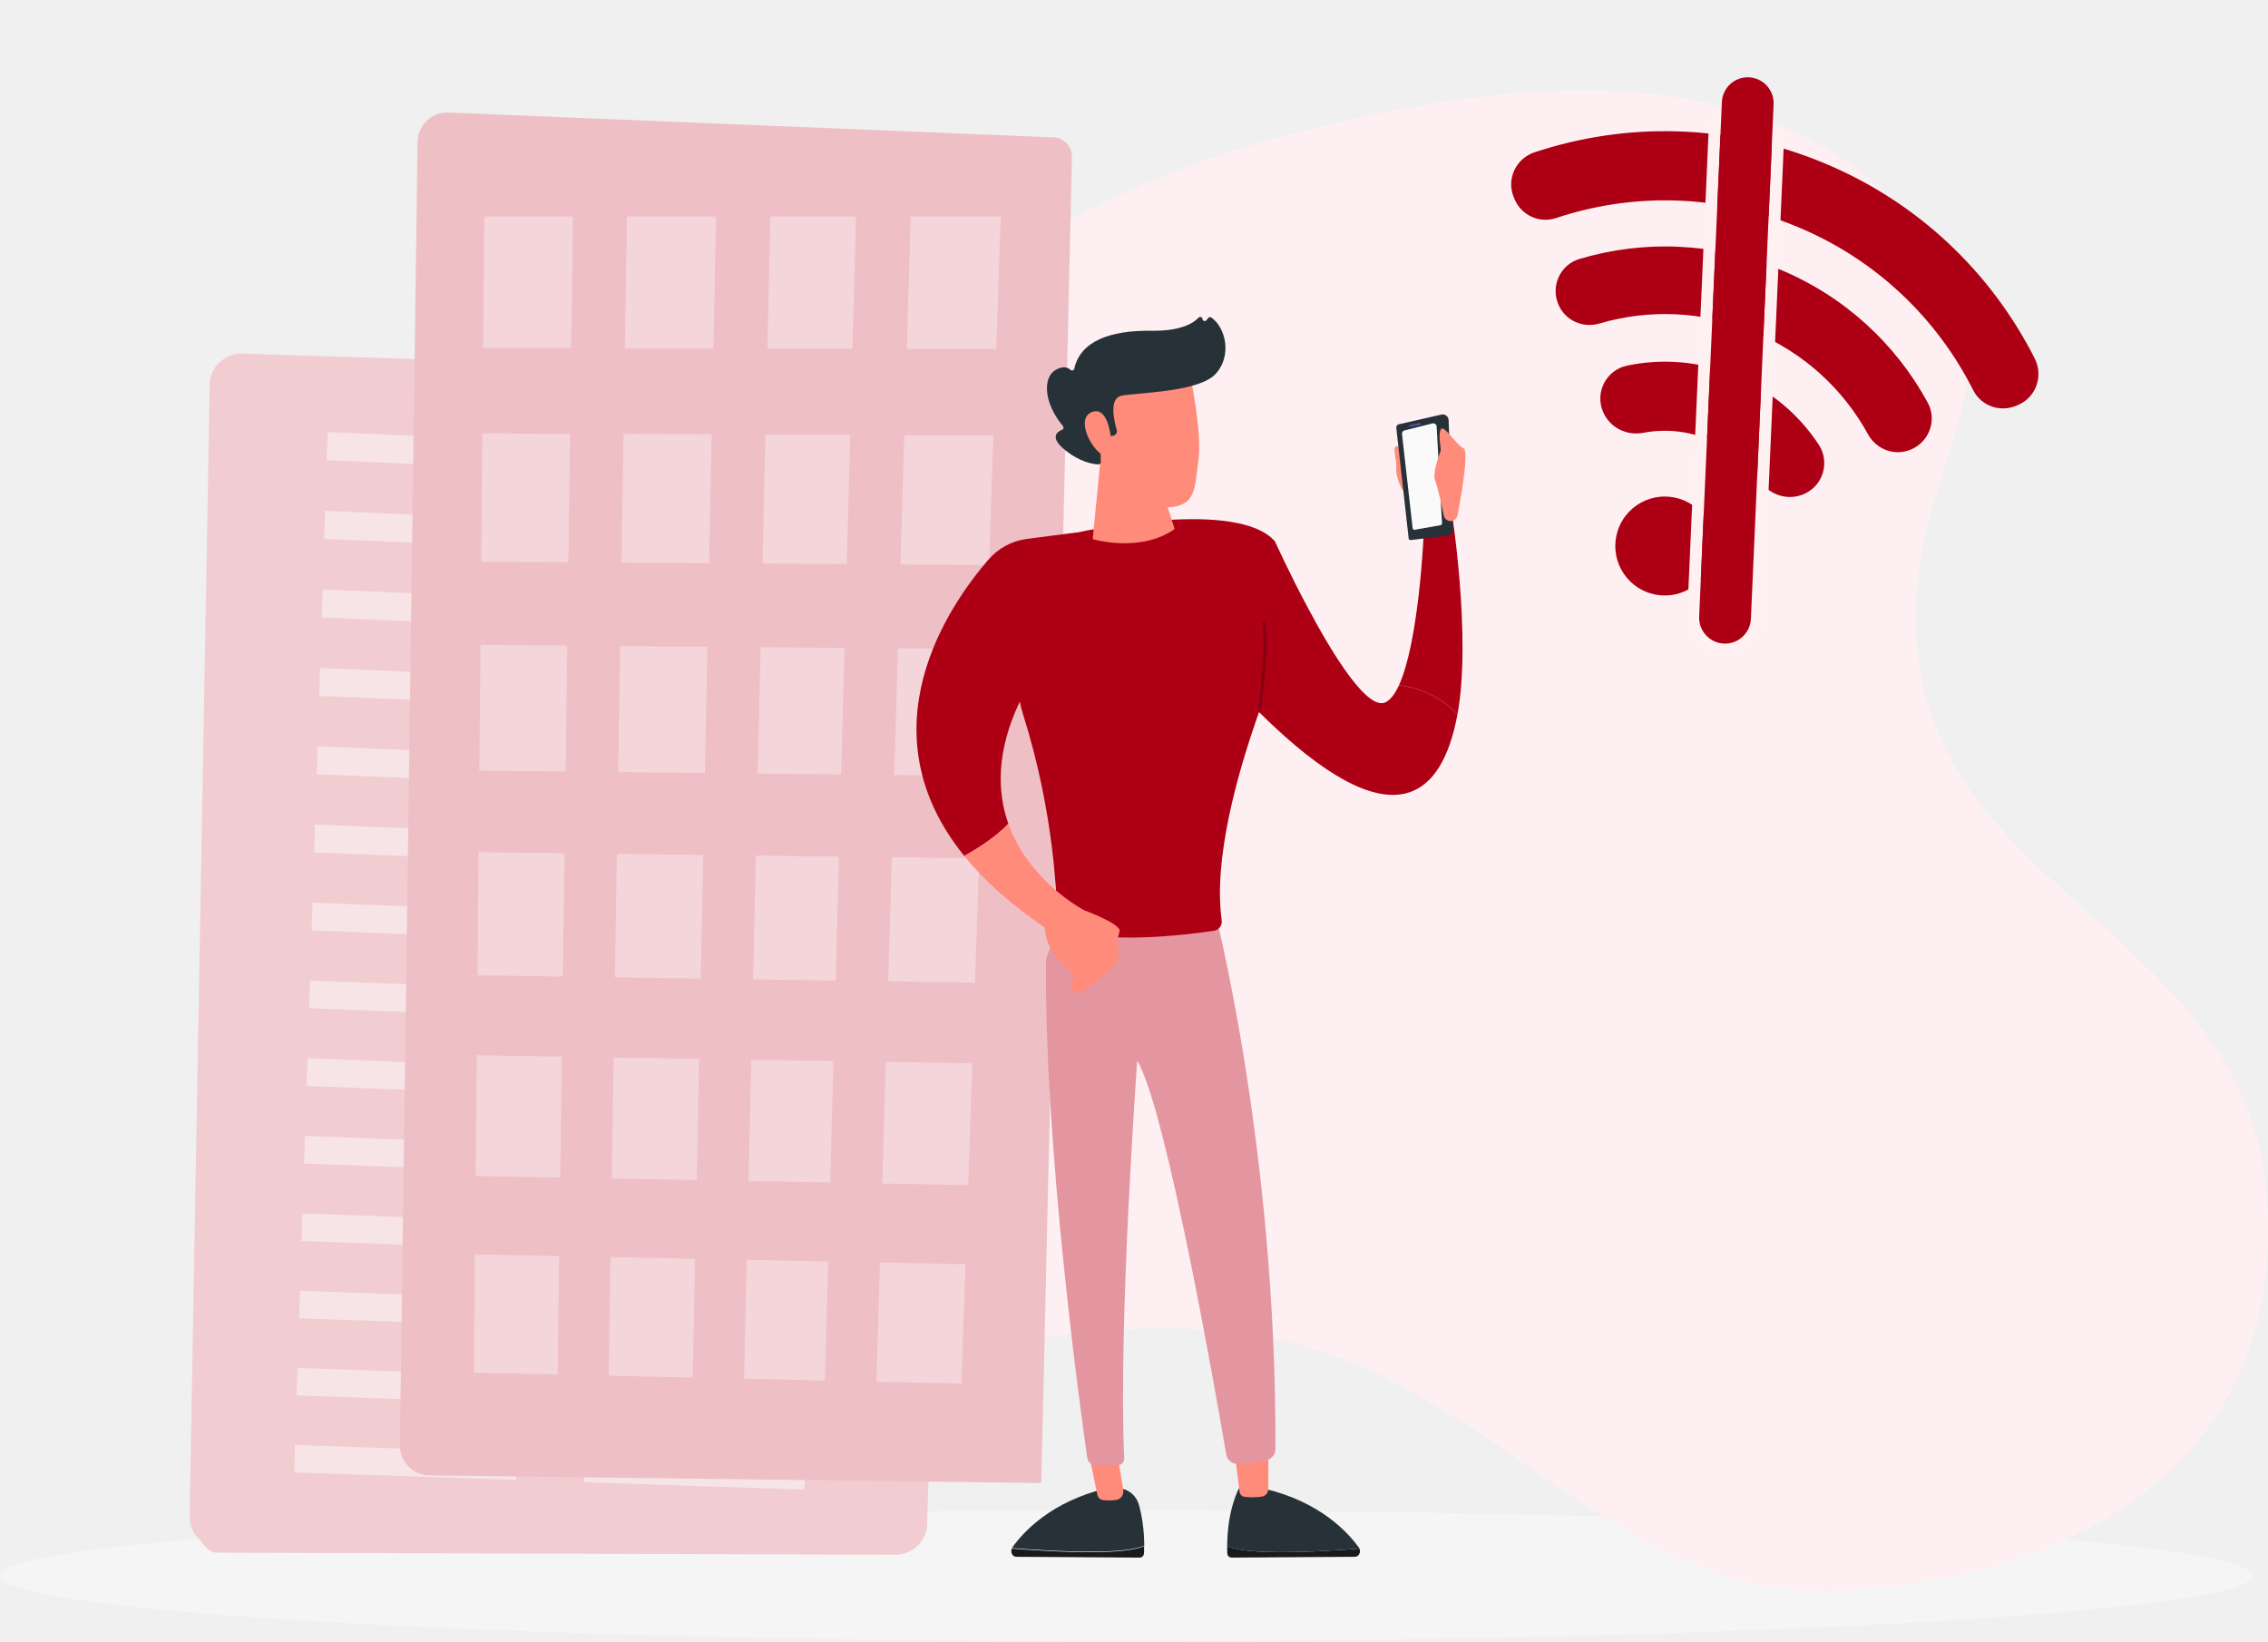
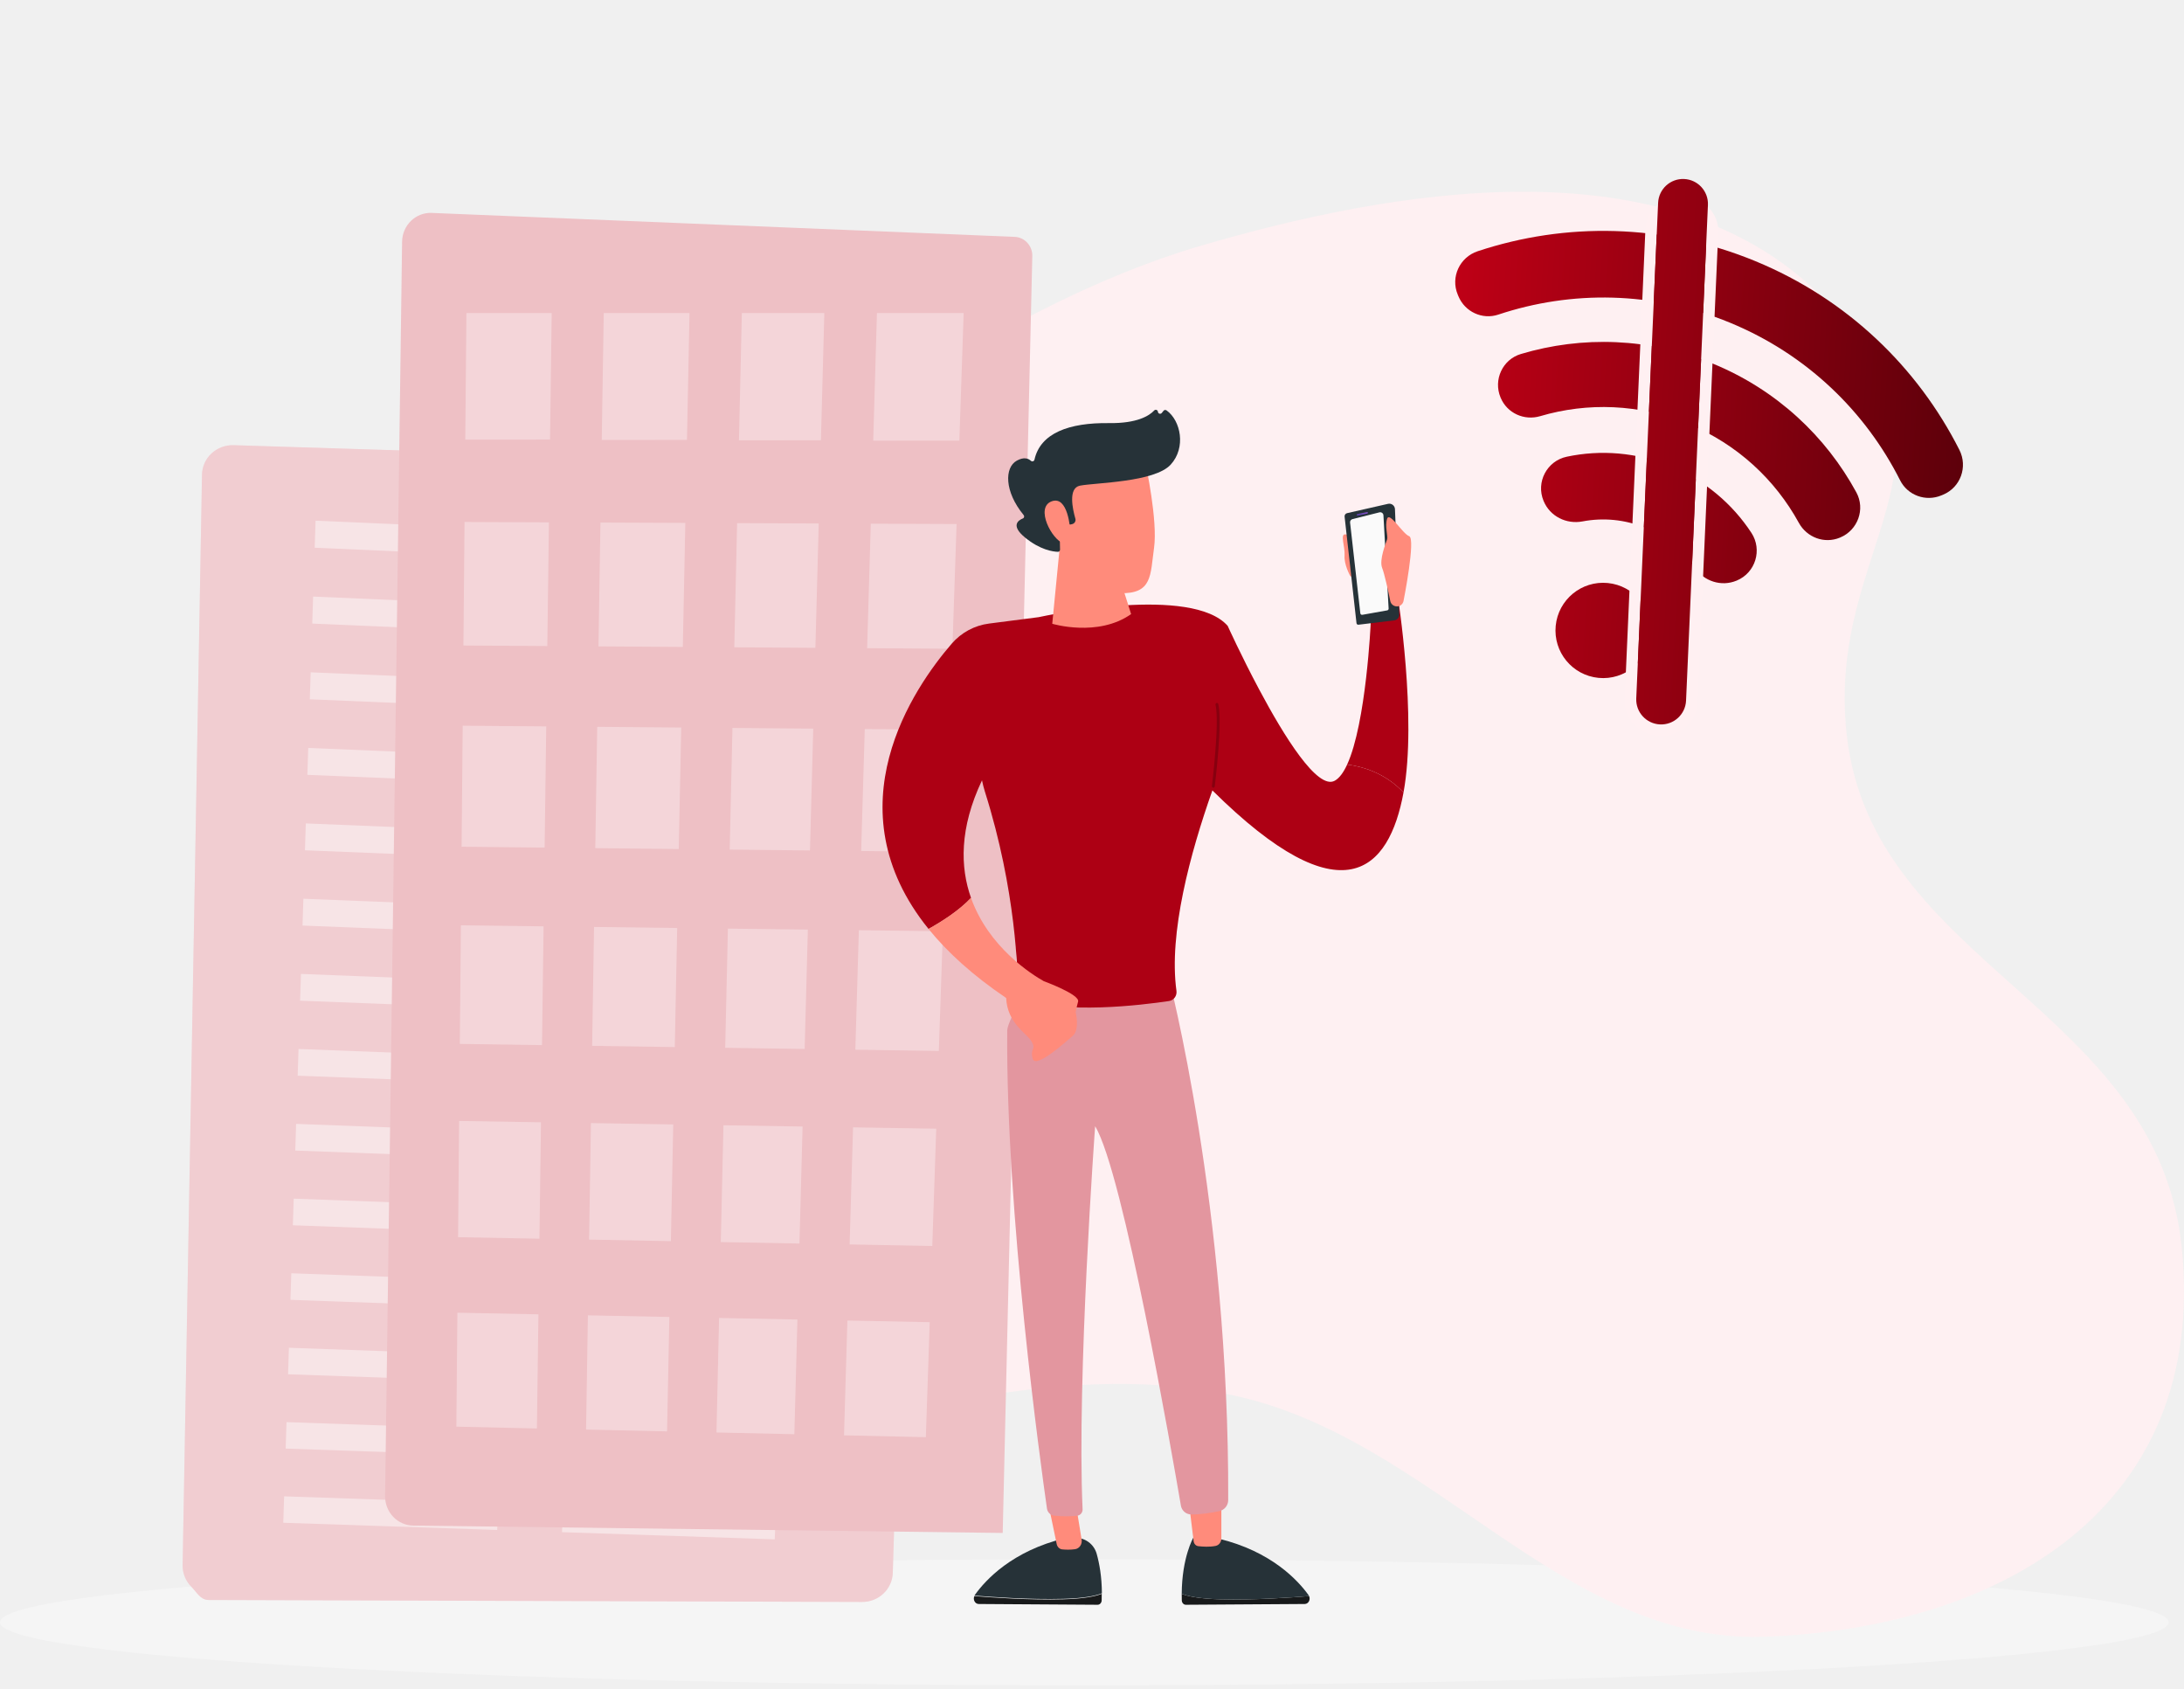
- <svg xmlns="http://www.w3.org/2000/svg" width="304" height="220" viewBox="0 0 304 220" fill="none">
-   <path d="M150.93 220C67.573 220 -0.001 216.072 -0.001 211.226C-0.001 206.38 67.573 202.451 150.93 202.451C234.286 202.451 301.86 206.38 301.86 211.226C301.86 216.072 234.286 220 150.93 220Z" fill="#F5F5F5" />
-   <path opacity="0.9" d="M257.048 87.659C260.574 119.695 300.344 125.641 303.691 159.111C307.327 195.442 278.416 212.068 245.597 213.231C217.262 214.239 199.155 185.171 171.093 179.528C135.596 172.397 110.624 194.581 85.13 172.312C21.034 116.324 111.846 35.888 166.99 19.695C193.231 11.998 232.659 4.619 254.362 27.547C275.808 50.235 254.113 60.979 257.048 87.659Z" fill="#FFF0F2" />
-   <path d="M28.116 51.508C28.136 50.39 28.612 49.327 29.437 48.556C30.263 47.785 31.369 47.372 32.508 47.407L124.698 50.297C127.044 50.37 128.887 52.293 128.817 54.594L124.268 204.34C124.2 206.613 122.29 208.414 119.972 208.391L29.024 208.114C27.889 208.104 27.417 207.064 26.626 206.267C25.834 205.469 25.4 204.394 25.42 203.282L28.116 51.508Z" fill="#EEC0C5" />
-   <path d="M28.116 51.508C28.136 50.39 28.612 49.327 29.437 48.556C30.263 47.785 31.369 47.372 32.508 47.407L124.698 50.297C127.044 50.37 128.887 52.293 128.817 54.594L124.268 204.34C124.2 206.613 122.29 208.414 119.972 208.391L29.024 208.114C27.889 208.104 27.417 207.064 26.626 206.267C25.834 205.469 25.4 204.394 25.42 203.282L28.116 51.508Z" fill="white" fill-opacity="0.2" />
+ <svg xmlns="http://www.w3.org/2000/svg" width="304" height="235" viewBox="0 0 304 235" fill="none">
+   <path d="M150.931 234.547C67.574 234.547 0 230.619 0 225.773C0 220.927 67.574 216.998 150.931 216.998C234.288 216.998 301.862 220.927 301.862 225.773C301.862 230.619 234.288 234.547 150.931 234.547Z" fill="#F5F5F5" />
+   <path opacity="0.9" d="M257.049 102.207C260.575 134.243 300.345 140.189 303.693 173.659C307.328 209.99 278.417 226.616 245.598 227.779C217.263 228.787 199.157 199.719 171.094 194.076C135.597 186.945 110.625 209.129 85.131 186.86C21.035 130.871 111.847 50.435 166.992 34.243C193.233 26.546 232.66 19.166 254.363 42.095C275.809 64.783 254.114 75.527 257.049 102.207Z" fill="#FFF0F2" />
+   <path d="M28.117 66.056C28.137 64.938 28.613 63.875 29.439 63.104C30.264 62.333 31.37 61.92 32.51 61.955L124.699 64.844C127.045 64.918 128.888 66.841 128.818 69.142L124.27 218.888C124.201 221.161 122.291 222.962 119.973 222.939L29.025 222.662C27.89 222.652 27.419 221.612 26.627 220.815C25.836 220.017 25.401 218.942 25.421 217.83L28.117 66.056Z" fill="#EEC0C5" />
+   <path d="M28.117 66.056C28.137 64.938 28.613 63.875 29.439 63.104C30.264 62.333 31.37 61.92 32.51 61.955L124.699 64.844C127.045 64.918 128.888 66.841 128.818 69.142L124.27 218.888C124.201 221.161 122.291 222.962 119.973 222.939L29.025 222.662C27.89 222.652 27.419 221.612 26.627 220.815C25.836 220.017 25.401 218.942 25.421 217.83L28.117 66.056Z" fill="white" fill-opacity="0.2" />
  <g opacity="0.45">
-     <path d="M113.023 64.701L113.167 60.954L83.197 59.638L83.063 63.394L113.023 64.701Z" fill="white" />
-     <path d="M112.62 75.2L112.763 71.46L82.82 70.168L82.687 73.917L112.62 75.2Z" fill="white" />
-     <path d="M112.218 85.68L112.361 81.947L82.445 80.679L82.311 84.421L112.218 85.68Z" fill="white" />
-     <path d="M111.816 96.14L111.959 92.413L82.07 91.17L81.937 94.905L111.816 96.14Z" fill="white" />
-     <path d="M111.415 106.581L111.558 102.861L81.696 101.641L81.563 105.369L111.415 106.581Z" fill="white" />
-     <path d="M110.615 127.404L110.757 123.698L80.95 122.525L80.817 126.24L110.615 127.404Z" fill="white" />
-     <path d="M109.421 158.493L109.563 154.808L79.836 153.706L79.704 157.4L109.421 158.493Z" fill="white" />
-     <path d="M111.015 117.002L111.157 113.289L81.323 112.093L81.19 115.814L111.015 117.002Z" fill="white" />
-     <path d="M110.217 137.786L110.358 134.087L80.578 132.939L80.445 136.646L110.217 137.786Z" fill="white" />
-     <path d="M109.819 148.149L109.96 144.457L80.206 143.332L80.074 147.033L109.819 148.149Z" fill="white" />
-     <path d="M109.025 168.818L109.166 165.14L79.466 164.062L79.334 167.749L109.025 168.818Z" fill="white" />
-     <path d="M108.63 179.124L108.77 175.452L79.097 174.397L78.965 178.077L108.63 179.124Z" fill="white" />
-     <path d="M108.234 189.411L108.375 185.746L78.728 184.714L78.597 188.388L108.234 189.411Z" fill="white" />
-     <path d="M107.84 199.678L107.98 196.02L78.36 195.012L78.229 198.678L107.84 199.678Z" fill="white" />
-     <path d="M73.933 62.995L74.064 59.236L43.922 57.912L43.801 61.68L73.933 62.995Z" fill="white" />
-     <path d="M73.566 73.526L73.697 69.774L43.582 68.474L43.461 72.235L73.566 73.526Z" fill="white" />
-     <path d="M73.199 84.037L73.33 80.292L43.243 79.017L43.122 82.77L73.199 84.037Z" fill="white" />
-     <path d="M72.832 94.528L72.963 90.791L42.903 89.54L42.783 93.286L72.832 94.528Z" fill="white" />
-     <path d="M72.466 105L72.597 101.269L42.565 100.043L42.444 103.782L72.466 105Z" fill="white" />
-     <path d="M71.737 125.885L71.867 122.168L41.889 120.99L41.77 124.715L71.737 125.885Z" fill="white" />
-     <path d="M70.648 157.067L70.778 153.371L40.881 152.263L40.762 155.968L70.648 157.067Z" fill="white" />
-     <path d="M72.102 115.452L72.232 111.728L42.227 110.526L42.107 114.258L72.102 115.452Z" fill="white" />
-     <path d="M71.374 136.298L71.503 132.588L41.553 131.433L41.433 135.152L71.374 136.298Z" fill="white" />
-     <path d="M71.011 146.692L71.14 142.989L41.217 141.858L41.097 145.569L71.011 146.692Z" fill="white" />
-     <path d="M70.287 167.423L70.415 163.733L40.546 162.649L40.427 166.347L70.287 167.423Z" fill="white" />
-     <path d="M69.926 177.759L70.055 174.076L40.212 173.016L40.094 176.707L69.926 177.759Z" fill="white" />
-     <path d="M69.566 188.076L69.695 184.4L39.879 183.363L39.761 187.047L69.566 188.076Z" fill="white" />
-     <path d="M69.206 198.374L69.334 194.705L39.546 193.691L39.427 197.368L69.206 198.374Z" fill="white" />
+     <path d="M113.024 79.249L113.168 75.502L83.198 74.186L83.064 77.942L113.024 79.249Z" fill="white" />
+     <path d="M112.621 89.749L112.765 86.009L82.822 84.717L82.688 88.466L112.621 89.749Z" fill="white" />
+     <path d="M112.219 100.228L112.362 96.495L82.446 95.227L82.312 98.969L112.219 100.228Z" fill="white" />
+     <path d="M111.817 110.689L111.96 106.963L82.071 105.719L81.938 109.454L111.817 110.689Z" fill="white" />
+     <path d="M111.416 121.129L111.559 117.41L81.698 116.189L81.564 119.918L111.416 121.129Z" fill="white" />
+     <path d="M110.617 141.952L110.759 138.247L80.951 137.074L80.819 140.789L110.617 141.952Z" fill="white" />
+     <path d="M109.423 173.043L109.564 169.357L79.837 168.256L79.705 171.949L109.423 173.043Z" fill="white" />
+     <path d="M111.016 131.549L111.159 127.836L81.324 126.641L81.191 130.362L111.016 131.549Z" fill="white" />
+     <path d="M110.218 152.334L110.36 148.635L80.579 147.486L80.447 151.194L110.218 152.334Z" fill="white" />
+     <path d="M109.82 162.698L109.961 159.006L80.207 157.881L80.075 161.581L109.82 162.698Z" fill="white" />
+     <path d="M109.026 183.368L109.167 179.689L79.467 178.611L79.335 182.298L109.026 183.368Z" fill="white" />
+     <path d="M108.631 193.672L108.771 190L79.098 188.945L78.966 192.625L108.631 193.672Z" fill="white" />
+     <path d="M108.235 203.96L108.376 200.295L78.729 199.264L78.598 202.937L108.235 203.96Z" fill="white" />
+     <path d="M107.841 214.227L107.981 210.569L78.361 209.561L78.23 213.227L107.841 214.227Z" fill="white" />
+     <path d="M73.934 77.543L74.065 73.785L43.924 72.461L43.802 76.228L73.934 77.543Z" fill="white" />
+     <path d="M73.567 88.075L73.698 84.323L43.583 83.023L43.462 86.784L73.567 88.075Z" fill="white" />
+     <path d="M73.2 98.584L73.331 94.84L43.244 93.564L43.123 97.318L73.2 98.584Z" fill="white" />
+     <path d="M72.833 109.077L72.964 105.339L42.904 104.088L42.784 107.834L72.833 109.077Z" fill="white" />
+     <path d="M72.468 119.549L72.598 115.819L42.566 114.592L42.445 118.331L72.468 119.549Z" fill="white" />
+     <path d="M71.739 140.433L71.868 136.716L41.891 135.537L41.771 139.263L71.739 140.433Z" fill="white" />
+     <path d="M70.65 171.616L70.779 167.92L40.883 166.812L40.763 170.517L70.65 171.616Z" fill="white" />
+     <path d="M72.103 130.001L72.233 126.277L42.228 125.074L42.108 128.807L72.103 130.001Z" fill="white" />
+     <path d="M71.375 150.847L71.504 147.137L41.554 145.982L41.434 149.701L71.375 150.847Z" fill="white" />
+     <path d="M71.012 161.241L71.142 157.538L41.218 156.406L41.099 160.118L71.012 161.241Z" fill="white" />
+     <path d="M70.288 181.971L70.416 178.282L40.547 177.197L40.428 180.895L70.288 181.971Z" fill="white" />
+     <path d="M69.928 192.307L70.056 188.625L40.214 187.564L40.095 191.255L69.928 192.307Z" fill="white" />
+     <path d="M69.567 202.625L69.696 198.949L39.88 197.912L39.762 201.596L69.567 202.625Z" fill="white" />
+     <path d="M69.207 212.923L69.335 209.254L39.547 208.24L39.429 211.917L69.207 212.923Z" fill="white" />
  </g>
-   <path d="M55.967 19.081C55.982 17.986 56.428 16.944 57.204 16.191C57.98 15.438 59.02 15.038 60.088 15.082L141.238 18.415C142.63 18.472 143.721 19.663 143.688 21.09L139.569 198.788L57.515 197.762C56.463 197.749 55.459 197.308 54.725 196.536C53.991 195.764 53.587 194.725 53.601 193.648L55.967 19.081Z" fill="#EEC0C5" />
+   <path d="M55.969 33.629C55.984 32.534 56.43 31.492 57.206 30.739C57.981 29.986 59.021 29.586 60.089 29.63L141.239 32.963C142.632 33.02 143.723 34.211 143.69 35.638L139.57 213.336L57.516 212.31C56.464 212.297 55.461 211.856 54.727 211.084C53.993 210.313 53.588 209.273 53.603 208.196L55.969 33.629Z" fill="#EEC0C5" />
  <g opacity="0.34">
-     <path d="M121.546 46.777L133.536 46.773L134.133 29.019H122.065L121.546 46.777Z" fill="white" />
-     <path d="M102.86 46.729L114.267 46.724L114.74 29.019H103.26L102.86 46.729Z" fill="white" />
-     <path d="M83.759 46.681L95.62 46.677L95.975 29.019H84.038L83.759 46.681Z" fill="white" />
-     <path d="M64.763 46.633L76.559 46.628L76.792 29.019H64.922L64.763 46.633Z" fill="white" />
-     <path d="M120.699 75.659L132.565 75.738L133.149 58.383L121.208 58.334L120.699 75.659Z" fill="white" />
-     <path d="M102.208 75.535L113.497 75.611L113.96 58.303L102.6 58.256L102.208 75.535Z" fill="white" />
-     <path d="M83.305 75.409L95.043 75.487L95.39 58.225L83.578 58.176L83.305 75.409Z" fill="white" />
-     <path d="M64.504 75.284L76.179 75.362L76.408 58.146L64.66 58.097L64.504 75.284Z" fill="white" />
-     <path d="M119.87 103.883L131.613 104.009L132.185 87.009L120.369 86.911L119.87 103.883Z" fill="white" />
-     <path d="M101.569 103.687L112.742 103.807L113.196 86.852L101.954 86.759L101.569 103.687Z" fill="white" />
-     <path d="M82.86 103.487L94.479 103.611L94.819 86.7L83.128 86.603L82.86 103.487Z" fill="white" />
-     <path d="M64.251 103.288L75.807 103.411L76.031 86.544L64.403 86.448L64.251 103.288Z" fill="white" />
-     <path d="M119.058 131.538L130.68 131.708L131.241 115.052L119.546 114.908L119.058 131.538Z" fill="white" />
-     <path d="M100.944 131.272L112.002 131.434L112.447 114.821L101.32 114.684L100.944 131.272Z" fill="white" />
-     <path d="M82.424 131L93.924 131.169L94.257 114.597L82.686 114.455L82.424 131Z" fill="white" />
-     <path d="M64.003 130.73L75.442 130.898L75.662 114.369L64.152 114.227L64.003 130.73Z" fill="white" />
-     <path d="M118.262 158.639L129.766 158.852L130.316 142.529L118.74 142.341L118.262 158.639Z" fill="white" />
-     <path d="M100.33 158.306L111.277 158.509L111.713 142.227L100.699 142.049L100.33 158.306Z" fill="white" />
-     <path d="M81.997 157.966L93.382 158.177L93.709 141.935L82.254 141.749L81.997 157.966Z" fill="white" />
-     <path d="M63.759 157.627L75.085 157.837L75.3 141.636L63.906 141.452L63.759 157.627Z" fill="white" />
-     <path d="M117.481 185.203L128.87 185.458L129.409 169.458L117.95 169.228L117.481 185.203Z" fill="white" />
-     <path d="M99.729 184.806L110.566 185.048L110.994 169.088L100.09 168.869L99.729 184.806Z" fill="white" />
-     <path d="M81.577 184.4L92.849 184.652L93.169 168.73L81.829 168.502L81.577 184.4Z" fill="white" />
-     <path d="M63.52 183.996L74.734 184.247L74.945 168.364L63.664 168.138L63.52 183.996Z" fill="white" />
+     <path d="M121.547 61.324L133.538 61.32L134.134 43.566H122.067L121.547 61.324Z" fill="white" />
+     <path d="M102.861 61.277L114.268 61.272L114.741 43.566H103.261L102.861 61.277Z" fill="white" />
+     <path d="M83.76 61.228L95.621 61.224L95.976 43.566H84.039L83.76 61.228Z" fill="white" />
+     <path d="M64.764 61.181L76.56 61.176L76.793 43.566H64.923L64.764 61.181Z" fill="white" />
+     <path d="M120.701 90.206L132.566 90.285L133.15 72.931L121.21 72.881L120.701 90.206Z" fill="white" />
+     <path d="M102.209 90.082L113.498 90.158L113.961 72.85L102.602 72.803L102.209 90.082Z" fill="white" />
+     <path d="M83.306 89.956L95.045 90.034L95.392 72.772L83.579 72.723L83.306 89.956Z" fill="white" />
+     <path d="M64.506 89.832L76.181 89.909L76.409 72.694L64.661 72.644L64.506 89.832Z" fill="white" />
+     <path d="M119.871 118.431L131.614 118.557L132.187 101.557L120.37 101.459L119.871 118.431Z" fill="white" />
+     <path d="M101.571 118.235L112.743 118.355L113.197 101.4L101.955 101.307L101.571 118.235Z" fill="white" />
+     <path d="M82.862 118.034L94.48 118.159L94.82 101.247L83.129 101.15L82.862 118.034Z" fill="white" />
+     <path d="M64.252 117.836L75.808 117.959L76.032 101.092L64.405 100.996L64.252 117.836Z" fill="white" />
+     <path d="M119.059 146.085L130.681 146.255L131.242 129.599L119.548 129.455L119.059 146.085Z" fill="white" />
+     <path d="M100.945 145.82L112.003 145.983L112.448 129.369L101.321 129.232L100.945 145.82Z" fill="white" />
+     <path d="M82.425 145.549L93.926 145.718L94.259 129.146L82.687 129.004L82.425 145.549Z" fill="white" />
+     <path d="M64.004 145.278L75.443 145.446L75.663 128.917L64.153 128.775L64.004 145.278Z" fill="white" />
+     <path d="M118.263 173.186L129.768 173.4L130.317 157.076L118.742 156.889L118.263 173.186Z" fill="white" />
+     <path d="M100.332 172.855L111.279 173.058L111.715 156.776L100.701 156.598L100.332 172.855Z" fill="white" />
+     <path d="M81.998 172.513L93.383 172.725L93.71 156.483L82.255 156.297L81.998 172.513Z" fill="white" />
+     <path d="M63.761 172.176L75.086 172.386L75.301 156.185L63.907 156L63.761 172.176Z" fill="white" />
+     <path d="M117.483 199.751L128.872 200.006L129.411 184.005L117.952 183.775L117.483 199.751Z" fill="white" />
+     <path d="M99.73 199.353L110.568 199.595L110.995 183.635L100.092 183.416L99.73 199.353Z" fill="white" />
+     <path d="M81.579 198.948L92.851 199.2L93.171 183.279L81.831 183.051L81.579 198.948Z" fill="white" />
+     <path d="M63.522 198.544L74.735 198.795L74.946 182.912L63.666 182.686L63.522 198.544Z" fill="white" />
  </g>
-   <path d="M216.544 72.545C216.899 68.899 220.142 66.231 223.788 66.587C227.434 66.942 230.102 70.185 229.746 73.831C229.391 77.477 226.148 80.144 222.502 79.789C218.856 79.434 216.189 76.191 216.544 72.545Z" fill="#AD0014" />
-   <path d="M244.341 21.795C257.152 27.077 266.933 36.597 272.735 48.062C273.926 50.414 272.898 53.282 270.464 54.295L270.22 54.397C268.054 55.298 265.544 54.394 264.487 52.3C259.656 42.724 251.503 34.77 240.809 30.36C230.116 25.951 218.726 25.847 208.55 29.234C206.324 29.975 203.906 28.847 203.005 26.681L202.903 26.437C201.89 24.002 203.183 21.244 205.686 20.414C217.882 16.371 231.53 16.512 244.341 21.795Z" fill="#AD0014" />
-   <path d="M238.455 36.071C247.305 39.72 254.147 46.172 258.392 53.973C259.662 56.307 258.598 59.232 256.144 60.253L256.102 60.27C253.952 61.165 251.507 60.255 250.387 58.213C247.097 52.215 241.818 47.257 235.001 44.446C228.184 41.635 220.945 41.432 214.383 43.367C212.149 44.026 209.774 42.949 208.879 40.798L208.862 40.756C207.841 38.303 209.147 35.478 211.694 34.717C220.203 32.175 229.604 32.421 238.455 36.071Z" fill="#AD0014" />
-   <path d="M241.72 66.255C239.591 67.141 237.183 66.346 235.879 64.444C234.241 62.055 231.914 60.099 229.036 58.913C226.158 57.726 223.129 57.473 220.283 58.013C218.018 58.444 215.749 57.309 214.863 55.181L214.852 55.153C213.766 52.543 215.324 49.59 218.09 49.008C222.779 48.02 227.803 48.382 232.568 50.347C237.333 52.312 241.152 55.596 243.783 59.602C245.334 61.965 244.357 65.157 241.748 66.243L241.72 66.255Z" fill="#AD0014" />
-   <g clip-path="url(#clip0_10347_13280)">
-     <path d="M230.634 17.427C230.713 15.638 232.281 14.249 234.155 14.287L234.245 14.29C236.159 14.374 237.646 15.916 237.566 17.733L234.677 83.21C234.598 84.999 233.03 86.388 231.155 86.35L231.066 86.348C229.181 86.264 227.711 84.769 227.742 82.989L227.745 82.904L230.634 17.427ZM226.141 82.834C226.023 85.492 228.198 87.747 230.998 87.87C233.798 87.994 236.163 85.939 236.281 83.281L239.17 17.804C239.287 15.146 237.112 12.89 234.312 12.767C231.512 12.643 229.147 14.698 229.03 17.356L226.141 82.834Z" fill="#FFF0F2" />
-   </g>
-   <path d="M237.731 13.982C237.816 12.067 236.333 10.447 234.418 10.363C232.504 10.278 230.884 11.761 230.799 13.676L227.756 82.647C227.672 84.561 229.155 86.182 231.069 86.266C232.983 86.351 234.604 84.867 234.688 82.953L237.731 13.982Z" fill="#AD0014" />
-   <path d="M187.92 65.566C187.92 65.566 187.063 64.015 187.155 62.768C187.247 61.521 186.47 59.689 187.297 59.825C188.124 59.96 188.294 59.85 188.519 61.346C188.743 62.843 190.763 68.363 187.92 65.566Z" fill="#FF8B7B" />
-   <path d="M147.978 208.025C150.991 207.941 152.549 207.586 153.354 207.257C153.356 207.556 153.355 207.861 153.345 208.177C153.335 208.514 153.085 208.784 152.777 208.782L136.236 208.675C135.708 208.672 135.399 208.059 135.628 207.575C137.797 207.755 143.321 208.155 147.978 208.025Z" fill="#181A1B" />
-   <path d="M152.649 201.682C152.27 200.337 151.028 199.425 149.631 199.469L148.25 199.513C140.897 201.275 137.177 205.34 135.716 207.381C135.688 207.421 135.67 207.464 135.65 207.506C137.819 207.685 143.343 208.086 148 207.956C151.013 207.872 152.571 207.517 153.377 207.187C153.363 204.836 153.016 202.987 152.649 201.682Z" fill="#263238" />
-   <path d="M145.927 194.767L147.082 200.329C147.167 200.736 147.48 201.042 147.86 201.077C148.324 201.121 148.985 201.146 149.649 201.049C150.245 200.961 150.661 200.355 150.555 199.705L149.752 194.767H145.927Z" fill="#FF8B7B" />
-   <path d="M169.865 208.025C166.852 207.941 165.294 207.586 164.488 207.257C164.486 207.556 164.488 207.861 164.498 208.177C164.508 208.514 164.758 208.784 165.065 208.782L181.607 208.675C182.135 208.672 182.443 208.059 182.215 207.575C180.046 207.755 174.522 208.156 169.865 208.025Z" fill="#181A1B" />
-   <path d="M182.215 207.575C182.195 207.533 182.178 207.49 182.149 207.45C180.688 205.409 176.968 201.345 169.615 199.582L166.088 199.47C166.088 199.47 164.518 202.2 164.488 207.257C165.294 207.586 166.852 207.941 169.865 208.025C174.522 208.155 180.046 207.754 182.215 207.575Z" fill="#263238" />
-   <path d="M165.435 194.126C165.474 194.388 165.957 198.384 166.144 199.934C166.189 200.302 166.456 200.587 166.792 200.627C167.392 200.698 168.364 200.764 169.215 200.589C169.673 200.495 170.005 200.055 170.005 199.542V193.27L165.435 194.126Z" fill="#FF8B7B" />
-   <path d="M162.605 121.205C162.605 121.205 171.112 153.534 170.958 194.218C170.955 194.96 170.434 195.6 169.709 195.753C168.639 195.978 167.067 196.246 165.765 196.209C165.07 196.19 164.489 195.674 164.372 194.989C163.18 187.994 156.334 148.587 152.434 142.19C152.434 142.19 149.868 177.287 150.688 195.496C150.709 195.949 150.377 196.341 149.927 196.393C149.244 196.472 148.152 196.532 146.761 196.385C146.233 196.329 145.807 195.93 145.732 195.404C144.882 189.484 139.992 154.245 140.2 128.861C140.212 127.429 143.986 121.205 143.986 121.205L162.605 121.205Z" fill="#E3969F" />
-   <path d="M136.087 93.088C133.774 86.759 134.613 79.117 134.622 79.041L135.259 79.114C135.25 79.189 134.429 86.684 136.689 92.867L136.087 93.088Z" fill="url(#paint0_linear_10347_13280)" />
-   <path d="M195.361 95.735C197.27 85.348 194.53 68.231 194.53 68.231L190.799 72.098C190.799 72.098 190.169 86.071 187.512 91.854C189.261 92.062 192.65 92.843 195.361 95.735Z" fill="#AD0014" />
-   <path d="M187.512 91.854C187.011 92.946 186.437 93.747 185.782 94.105C183.383 95.422 178.73 87.907 175.261 81.394C172.767 76.712 170.883 72.549 170.883 72.549C168.389 69.731 162.21 69.344 156.463 69.704C150.48 70.075 144.973 71.252 144.573 71.34C144.558 71.344 144.549 71.344 144.549 71.344C141.796 71.707 139.405 72.01 137.677 72.23C135.657 72.485 133.809 73.483 132.476 75.024C127.196 81.134 115.606 97.869 129.247 114.732C130.992 113.762 133.474 112.209 135.158 110.409C133.65 106.155 133.526 100.719 136.687 94.049C136.795 94.58 136.93 95.103 137.09 95.618C141.452 109.427 141.684 120.922 141.672 123.568C141.672 123.931 141.887 124.254 142.223 124.386C147.958 126.685 159.005 125.316 162.709 124.765C163.392 124.665 163.847 124.031 163.755 123.348C162.649 115.338 165.667 104.187 168.756 95.45C186.883 113.414 193.358 106.632 195.361 95.735C192.65 92.843 189.261 92.063 187.512 91.854Z" fill="#AD0014" />
-   <path d="M145.291 122.001C143.717 121.118 137.611 117.326 135.157 110.409C133.473 112.207 130.992 113.761 129.246 114.73C131.853 117.953 135.381 121.179 140.05 124.338C140.216 127.932 142.979 129.262 143.61 130.426C144.242 131.59 143.344 131.324 143.743 132.788C144.143 134.251 148.333 130.459 149.331 129.595C150.329 128.73 149.73 126.335 149.73 126.335C149.73 126.335 149.797 125.836 150.063 124.838C150.328 123.843 145.311 122.008 145.291 122.001Z" fill="#FF8B7B" />
-   <path d="M147.571 60.963L146.465 72.261C146.465 72.261 152.82 74.175 157.443 70.913L154.194 60.646L147.571 60.963Z" fill="#FF8B7B" />
-   <path d="M168.888 95.071C168.88 95.071 168.872 95.071 168.863 95.07C168.754 95.056 168.676 94.957 168.69 94.847C168.701 94.759 169.776 86.038 169.192 83.525C169.167 83.417 169.234 83.31 169.342 83.285C169.448 83.259 169.556 83.327 169.581 83.434C170.181 86.016 169.131 94.535 169.086 94.897C169.074 94.998 168.987 95.071 168.888 95.071Z" fill="#87000F" />
-   <path d="M194.169 56.307C194.16 56.073 194.047 55.855 193.861 55.712C193.675 55.57 193.435 55.517 193.207 55.57L187.502 56.867C187.28 56.918 187.132 57.126 187.157 57.352L188.816 72.18C188.823 72.244 188.856 72.302 188.906 72.342C188.957 72.382 189.021 72.4 189.085 72.392L194.064 71.789C194.472 71.739 194.774 71.385 194.757 70.975L194.169 56.307Z" fill="#263238" />
-   <path d="M192.565 57.162C192.558 57.029 192.491 56.907 192.384 56.828C192.277 56.749 192.14 56.722 192.011 56.754L188.258 57.692C188.041 57.747 187.897 57.953 187.922 58.175L189.346 70.802C189.354 70.869 189.388 70.929 189.442 70.969C189.495 71.008 189.563 71.024 189.628 71.013L193.09 70.397C193.21 70.375 193.295 70.268 193.288 70.146L192.565 57.162Z" fill="#FAFAFA" />
-   <path d="M190.409 56.822C190.418 56.867 190.356 56.918 190.271 56.935L189.016 57.196C188.931 57.213 188.855 57.191 188.845 57.146L188.836 57.103C188.827 57.058 188.889 57.008 188.974 56.99L190.229 56.73C190.314 56.712 190.39 56.734 190.4 56.779L190.409 56.822Z" fill="url(#paint1_linear_10347_13280)" />
-   <path d="M196.151 60.074C195.229 59.735 193.426 56.614 193.08 57.641C192.735 58.667 193.226 60.074 193.08 60.511C192.934 60.948 191.937 63.374 192.386 64.49C192.71 65.295 193.244 67.773 193.517 69.09C193.607 69.528 193.992 69.841 194.439 69.841C194.885 69.842 195.27 69.528 195.361 69.091C195.398 68.916 197.073 60.414 196.151 60.074Z" fill="#FF8B7B" />
-   <path d="M159.477 50.099C159.477 50.099 161.175 57.893 160.636 61.7C160.098 65.507 160.424 68.111 155.919 68.004C151.415 67.898 148.179 65 146.937 60.855C146.937 60.855 144.972 54.457 146.141 52.229C147.309 50.001 159.477 50.099 159.477 50.099Z" fill="#FF8B7B" />
-   <path d="M148.96 58.454L149.23 58.394C149.573 58.318 149.783 57.969 149.685 57.631C149.307 56.323 148.65 53.367 150.322 53.04C152.477 52.619 160.689 52.578 162.949 50.115C165.12 47.749 164.36 43.987 162.377 42.565C162.245 42.47 162.062 42.489 161.959 42.615L161.709 42.923C161.538 43.133 161.198 43.029 161.175 42.758C161.153 42.499 160.836 42.386 160.657 42.576C159.968 43.31 158.284 44.388 154.367 44.334C148.799 44.258 144.816 45.726 143.99 49.42C143.938 49.655 143.661 49.736 143.484 49.573C143.135 49.253 142.523 49.013 141.534 49.558C139.812 50.505 139.776 53.842 142.484 57.131C142.613 57.287 142.564 57.527 142.376 57.602C141.714 57.867 140.66 58.602 142.683 60.262C144.777 61.979 146.546 62.224 147.241 62.247C147.415 62.252 147.555 62.111 147.551 61.938L147.48 58.534C147.477 58.341 147.652 58.194 147.841 58.231L148.96 58.454Z" fill="#263238" />
-   <path d="M148.959 59.169C148.959 59.169 148.678 54.35 146.368 55.227C144.059 56.103 146.414 60.573 148.032 61.072L148.959 59.169Z" fill="#FF8B7B" />
+   <path d="M216.545 87.094C216.9 83.448 220.143 80.781 223.789 81.136C227.435 81.491 230.103 84.734 229.748 88.38C229.392 92.026 226.149 94.693 222.503 94.338C218.857 93.983 216.19 90.74 216.545 87.094Z" fill="url(#paint0_linear_12083_20838)" />
+   <path d="M244.342 36.344C257.153 41.626 266.934 51.146 272.736 62.611C273.927 64.963 272.899 67.831 270.465 68.844L270.221 68.946C268.055 69.847 265.545 68.943 264.488 66.849C259.658 57.273 251.504 49.319 240.81 44.91C230.117 40.5 218.727 40.396 208.551 43.783C206.325 44.524 203.907 43.396 203.006 41.23L202.905 40.986C201.892 38.551 203.184 35.793 205.687 34.963C217.883 30.92 231.531 31.061 244.342 36.344Z" fill="url(#paint1_linear_12083_20838)" />
+   <path d="M238.456 50.62C247.306 54.269 254.149 60.721 258.393 68.522C259.663 70.856 258.599 73.781 256.145 74.802L256.103 74.82C253.953 75.714 251.508 74.804 250.388 72.762C247.098 66.764 241.819 61.806 235.002 58.995C228.185 56.184 220.946 55.981 214.385 57.916C212.15 58.575 209.775 57.498 208.88 55.347L208.863 55.306C207.842 52.852 209.148 50.027 211.695 49.266C220.204 46.724 229.605 46.971 238.456 50.62Z" fill="url(#paint2_linear_12083_20838)" />
+   <path d="M241.721 80.804C239.593 81.689 237.184 80.895 235.88 78.993C234.243 76.604 231.915 74.648 229.037 73.462C226.16 72.275 223.13 72.022 220.284 72.562C218.019 72.993 215.75 71.858 214.865 69.73L214.853 69.702C213.767 67.093 215.325 64.14 218.091 63.557C222.78 62.569 227.805 62.931 232.569 64.896C237.334 66.861 241.154 70.145 243.784 74.151C245.335 76.514 244.359 79.707 241.749 80.793L241.721 80.804Z" fill="url(#paint3_linear_12083_20838)" />
+   <path d="M230.635 31.976C230.714 30.187 232.282 28.798 234.156 28.836L234.246 28.839C236.16 28.923 237.647 30.465 237.567 32.282L234.678 97.759C234.599 99.548 233.031 100.937 231.156 100.9L231.067 100.897C229.182 100.814 227.712 99.319 227.743 97.538L227.746 97.453L230.635 31.976ZM226.142 97.383C226.025 100.041 228.199 102.296 230.999 102.419C233.8 102.543 236.165 100.488 236.282 97.83L239.171 32.353C239.288 29.695 237.113 27.44 234.313 27.316C231.513 27.192 229.148 29.247 229.031 31.905L226.142 97.383Z" fill="#FFF0F2" />
+   <path d="M237.733 28.53C237.817 26.616 236.334 24.996 234.419 24.912C232.505 24.827 230.885 26.311 230.801 28.225L227.757 97.196C227.673 99.111 229.156 100.731 231.07 100.815C232.985 100.9 234.605 99.416 234.689 97.502L237.733 28.53Z" fill="url(#paint4_linear_12083_20838)" />
+   <path d="M187.921 80.113C187.921 80.113 187.064 78.563 187.156 77.316C187.248 76.069 186.471 74.237 187.298 74.372C188.125 74.508 188.296 74.397 188.52 75.894C188.745 77.391 190.764 82.911 187.921 80.113Z" fill="#FF8B7B" />
+   <path d="M147.979 222.573C150.991 222.489 152.55 222.134 153.355 221.805C153.357 222.104 153.355 222.409 153.346 222.725C153.335 223.062 153.085 223.332 152.778 223.33L136.236 223.223C135.709 223.22 135.4 222.607 135.629 222.123C137.798 222.303 143.322 222.703 147.979 222.573Z" fill="#181A1B" />
+   <path d="M152.65 216.231C152.271 214.886 151.029 213.973 149.632 214.017L148.251 214.061C140.898 215.824 137.178 219.888 135.717 221.93C135.689 221.969 135.671 222.012 135.651 222.054C137.82 222.234 143.344 222.634 148.001 222.504C151.014 222.42 152.572 222.065 153.378 221.736C153.364 219.384 153.017 217.535 152.65 216.231Z" fill="#263238" />
+   <path d="M145.928 209.314L147.084 214.876C147.169 215.284 147.482 215.589 147.861 215.624C148.325 215.668 148.986 215.694 149.651 215.596C150.247 215.508 150.662 214.903 150.556 214.253L149.753 209.314H145.928Z" fill="#FF8B7B" />
+   <path d="M169.866 222.573C166.853 222.489 165.295 222.134 164.489 221.805C164.487 222.104 164.489 222.409 164.499 222.725C164.509 223.062 164.759 223.332 165.066 223.33L181.608 223.223C182.136 223.22 182.444 222.607 182.216 222.123C180.047 222.303 174.523 222.703 169.866 222.573Z" fill="#181A1B" />
+   <path d="M182.216 222.122C182.196 222.08 182.179 222.037 182.15 221.998C180.689 219.957 176.969 215.892 169.616 214.129L166.089 214.018C166.089 214.018 164.519 216.747 164.489 221.804C165.295 222.133 166.853 222.488 169.866 222.572C174.523 222.703 180.047 222.302 182.216 222.122Z" fill="#263238" />
+   <path d="M165.436 208.674C165.475 208.937 165.958 212.932 166.146 214.482C166.19 214.85 166.457 215.135 166.793 215.175C167.394 215.247 168.365 215.312 169.216 215.138C169.674 215.044 170.006 214.603 170.006 214.091V207.818L165.436 208.674Z" fill="#FF8B7B" />
+   <path d="M162.606 135.752C162.606 135.752 171.113 168.082 170.959 208.765C170.957 209.507 170.436 210.147 169.71 210.3C168.64 210.525 167.068 210.793 165.766 210.756C165.072 210.737 164.491 210.221 164.374 209.536C163.181 202.541 156.336 163.134 152.436 156.737C152.436 156.737 149.869 191.834 150.69 210.043C150.71 210.496 150.379 210.889 149.928 210.941C149.245 211.02 148.153 211.08 146.762 210.932C146.235 210.876 145.809 210.477 145.733 209.951C144.884 204.031 139.993 168.792 140.201 143.408C140.213 141.976 143.987 135.752 143.987 135.752L162.606 135.752Z" fill="#E3969F" />
+   <path d="M136.088 107.636C133.775 101.308 134.614 93.666 134.623 93.59L135.26 93.663C135.252 93.738 134.431 101.233 136.69 107.416L136.088 107.636Z" fill="url(#paint5_linear_12083_20838)" />
+   <path d="M195.362 110.283C197.271 99.897 194.532 82.779 194.532 82.779L190.8 86.647C190.8 86.647 190.17 100.62 187.513 106.403C189.262 106.611 192.652 107.392 195.362 110.283Z" fill="#AD0014" />
+   <path d="M187.514 106.402C187.012 107.494 186.439 108.294 185.783 108.653C183.385 109.97 178.731 102.455 175.263 95.941C172.768 91.26 170.884 87.097 170.884 87.097C168.39 84.279 162.212 83.892 156.464 84.251C150.482 84.622 144.974 85.8 144.575 85.888C144.559 85.892 144.551 85.892 144.551 85.892C141.797 86.255 139.406 86.558 137.678 86.778C135.659 87.033 133.811 88.031 132.478 89.571C127.197 95.682 115.607 112.417 129.249 129.279C130.993 128.309 133.475 126.757 135.16 124.957C133.651 120.702 133.527 115.266 136.688 108.597C136.796 109.128 136.932 109.651 137.091 110.166C141.454 123.975 141.685 135.469 141.673 138.116C141.673 138.479 141.889 138.802 142.224 138.934C147.959 141.233 159.007 139.864 162.711 139.313C163.393 139.213 163.848 138.579 163.756 137.896C162.651 129.886 165.668 118.735 168.757 109.998C186.885 127.962 193.359 121.179 195.362 110.282C192.652 107.391 189.262 106.61 187.514 106.402Z" fill="#AD0014" />
+   <path d="M145.292 136.549C143.718 135.666 137.612 131.874 135.159 124.957C133.474 126.755 130.993 128.309 129.248 129.278C131.854 132.5 135.382 135.727 140.052 138.886C140.217 142.48 142.98 143.81 143.612 144.974C144.244 146.138 143.346 145.872 143.745 147.336C144.144 148.799 148.334 145.007 149.332 144.143C150.33 143.278 149.731 140.883 149.731 140.883C149.731 140.883 149.798 140.384 150.064 139.386C150.33 138.391 145.313 136.556 145.292 136.549Z" fill="#FF8B7B" />
+   <path d="M147.572 75.511L146.467 86.808C146.467 86.808 152.822 88.722 157.444 85.461L154.195 75.193L147.572 75.511Z" fill="#FF8B7B" />
+   <path d="M168.889 109.62C168.881 109.62 168.873 109.619 168.865 109.619C168.755 109.605 168.678 109.505 168.691 109.396C168.702 109.308 169.777 100.586 169.194 98.073C169.169 97.966 169.236 97.859 169.343 97.834C169.45 97.807 169.558 97.876 169.582 97.983C170.182 100.564 169.132 109.084 169.087 109.445C169.075 109.546 168.989 109.62 168.889 109.62Z" fill="#87000F" />
+   <path d="M194.171 70.855C194.161 70.62 194.048 70.403 193.862 70.26C193.676 70.118 193.436 70.065 193.208 70.117L187.503 71.415C187.282 71.465 187.133 71.674 187.159 71.9L188.817 86.727C188.825 86.791 188.857 86.85 188.907 86.89C188.958 86.93 189.022 86.948 189.086 86.94L194.066 86.337C194.474 86.287 194.775 85.933 194.759 85.522L194.171 70.855Z" fill="#263238" />
+   <path d="M192.566 71.711C192.559 71.578 192.492 71.455 192.385 71.376C192.278 71.297 192.141 71.27 192.012 71.302L188.259 72.241C188.042 72.295 187.899 72.501 187.924 72.724L189.348 85.351C189.355 85.417 189.39 85.477 189.443 85.517C189.496 85.557 189.564 85.573 189.63 85.561L193.091 84.945C193.211 84.924 193.296 84.816 193.289 84.694L192.566 71.711Z" fill="#FAFAFA" />
+   <path d="M190.41 71.37C190.419 71.415 190.357 71.465 190.273 71.483L189.017 71.743C188.932 71.761 188.856 71.739 188.847 71.694L188.838 71.65C188.828 71.606 188.89 71.555 188.975 71.538L190.23 71.278C190.315 71.26 190.392 71.282 190.401 71.327L190.41 71.37Z" fill="url(#paint6_linear_12083_20838)" />
+   <path d="M196.152 74.623C195.23 74.283 193.427 71.162 193.081 72.189C192.736 73.216 193.227 74.623 193.081 75.059C192.936 75.496 191.938 77.922 192.387 79.038C192.711 79.843 193.245 82.322 193.518 83.639C193.608 84.076 193.993 84.39 194.44 84.39C194.886 84.39 195.272 84.077 195.362 83.64C195.399 83.464 197.074 74.962 196.152 74.623Z" fill="#FF8B7B" />
+   <path d="M159.478 64.647C159.478 64.647 161.176 72.441 160.637 76.248C160.099 80.055 160.425 82.659 155.92 82.552C151.416 82.445 148.18 79.548 146.938 75.403C146.938 75.403 144.973 69.005 146.142 66.777C147.31 64.549 159.478 64.647 159.478 64.647Z" fill="#FF8B7B" />
+   <path d="M148.961 73.002L149.231 72.942C149.574 72.866 149.784 72.517 149.686 72.179C149.308 70.871 148.651 67.915 150.323 67.588C152.478 67.167 160.69 67.126 162.95 64.663C165.121 62.297 164.361 58.535 162.379 57.113C162.246 57.018 162.063 57.036 161.961 57.163L161.711 57.471C161.54 57.681 161.199 57.577 161.176 57.306C161.154 57.047 160.837 56.934 160.659 57.124C159.969 57.858 158.286 58.936 154.368 58.882C148.8 58.806 144.817 60.274 143.992 63.968C143.939 64.203 143.662 64.284 143.485 64.121C143.137 63.801 142.525 63.561 141.535 64.106C139.813 65.053 139.778 68.39 142.485 71.679C142.614 71.835 142.565 72.075 142.377 72.15C141.715 72.415 140.661 73.15 142.685 74.81C144.778 76.527 146.547 76.772 147.243 76.794C147.416 76.8 147.556 76.659 147.552 76.486L147.482 73.082C147.478 72.889 147.653 72.742 147.842 72.779L148.961 73.002Z" fill="#263238" />
+   <path d="M148.96 73.717C148.96 73.717 148.68 68.898 146.37 69.775C144.06 70.651 146.416 75.121 148.034 75.62L148.96 73.717Z" fill="#FF8B7B" />
  <defs>
-     <linearGradient id="paint0_linear_10347_13280" x1="135.965" y1="85.064" x2="144.214" y2="61.384" gradientUnits="userSpaceOnUse">
+     <linearGradient id="paint0_linear_12083_20838" x1="202.558" y1="24.908" x2="277.716" y2="29.531" gradientUnits="userSpaceOnUse">
+       <stop stop-color="#C00016" />
+       <stop offset="1" stop-color="#5A000A" />
+     </linearGradient>
+     <linearGradient id="paint1_linear_12083_20838" x1="202.558" y1="24.908" x2="277.716" y2="29.531" gradientUnits="userSpaceOnUse">
+       <stop stop-color="#C00016" />
+       <stop offset="1" stop-color="#5A000A" />
+     </linearGradient>
+     <linearGradient id="paint2_linear_12083_20838" x1="202.558" y1="24.908" x2="277.716" y2="29.531" gradientUnits="userSpaceOnUse">
+       <stop stop-color="#C00016" />
+       <stop offset="1" stop-color="#5A000A" />
+     </linearGradient>
+     <linearGradient id="paint3_linear_12083_20838" x1="202.558" y1="24.908" x2="277.716" y2="29.531" gradientUnits="userSpaceOnUse">
+       <stop stop-color="#C00016" />
+       <stop offset="1" stop-color="#5A000A" />
+     </linearGradient>
+     <linearGradient id="paint4_linear_12083_20838" x1="202.558" y1="24.908" x2="277.716" y2="29.531" gradientUnits="userSpaceOnUse">
+       <stop stop-color="#C00016" />
+       <stop offset="1" stop-color="#5A000A" />
+     </linearGradient>
+     <linearGradient id="paint5_linear_12083_20838" x1="135.967" y1="99.613" x2="144.215" y2="75.932" gradientUnits="userSpaceOnUse">
      <stop stop-color="#53D8FF" />
      <stop offset="1" stop-color="#3840F7" />
    </linearGradient>
-     <linearGradient id="paint1_linear_10347_13280" x1="189.941" y1="56.605" x2="189.71" y2="58.114" gradientUnits="userSpaceOnUse">
+     <linearGradient id="paint6_linear_12083_20838" x1="189.943" y1="71.153" x2="189.711" y2="72.662" gradientUnits="userSpaceOnUse">
      <stop stop-color="#8D55D1" />
      <stop offset="0.996" stop-color="#1C2873" />
    </linearGradient>
-     <clipPath id="clip0_10347_13280">
-       <rect width="35.111" height="69.252" fill="white" transform="matrix(-0.924489 -0.381208 -0.381208 0.924489 261.152 27.2623)" />
-     </clipPath>
  </defs>
</svg>
